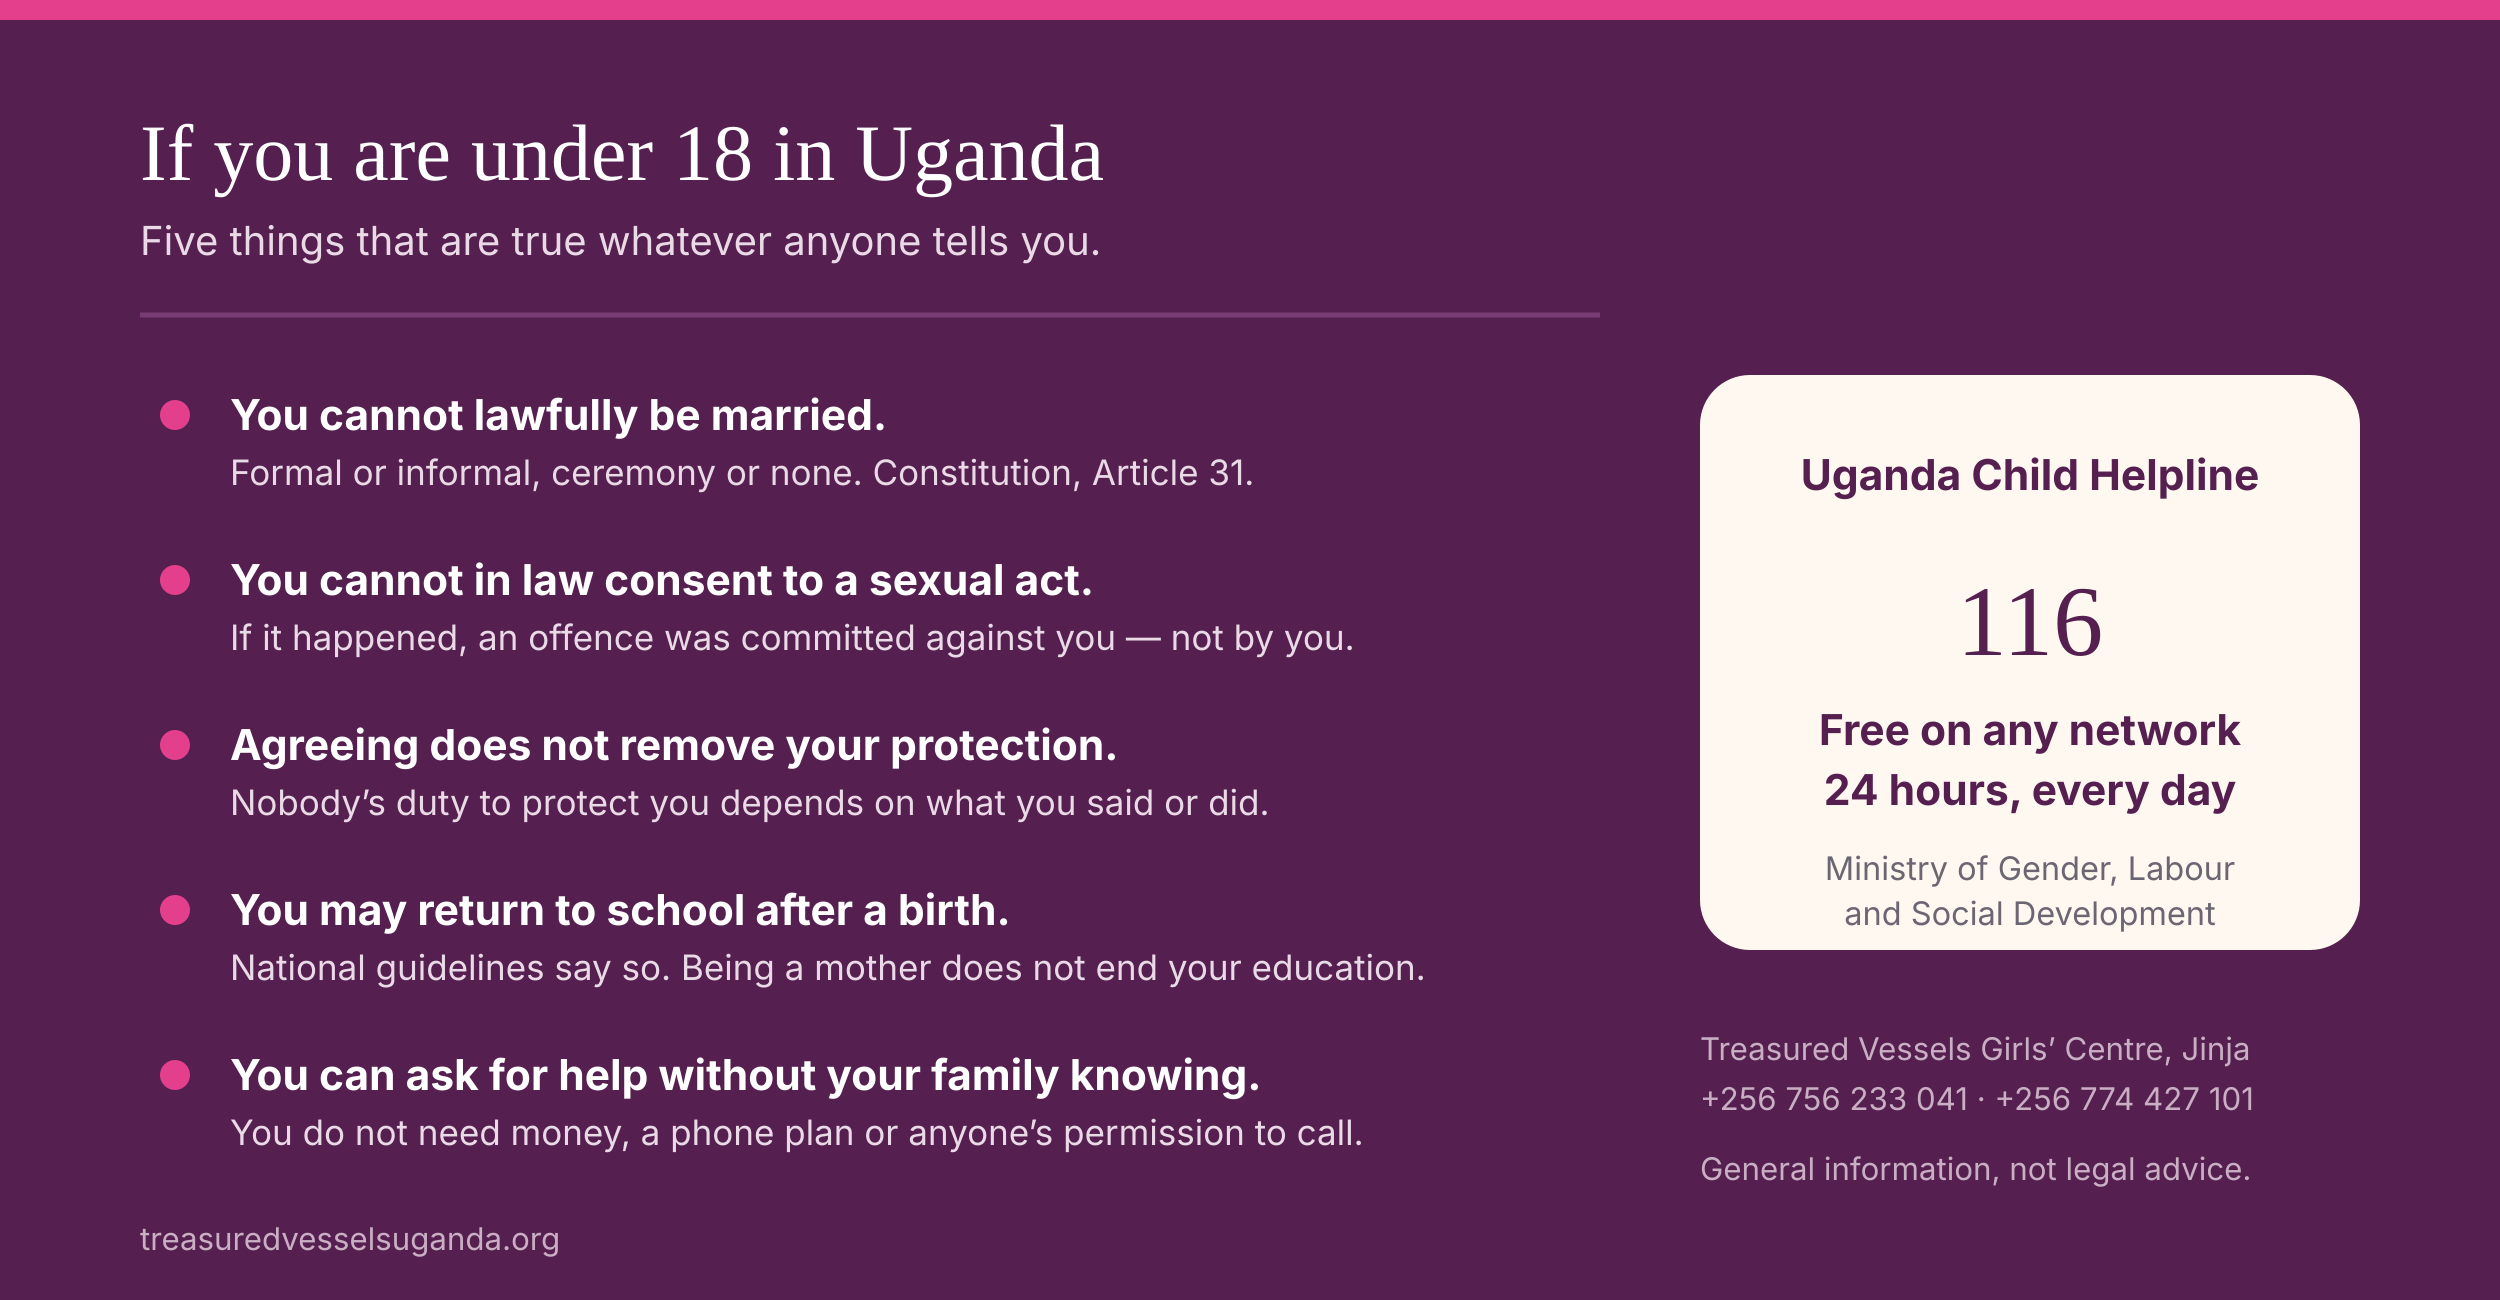
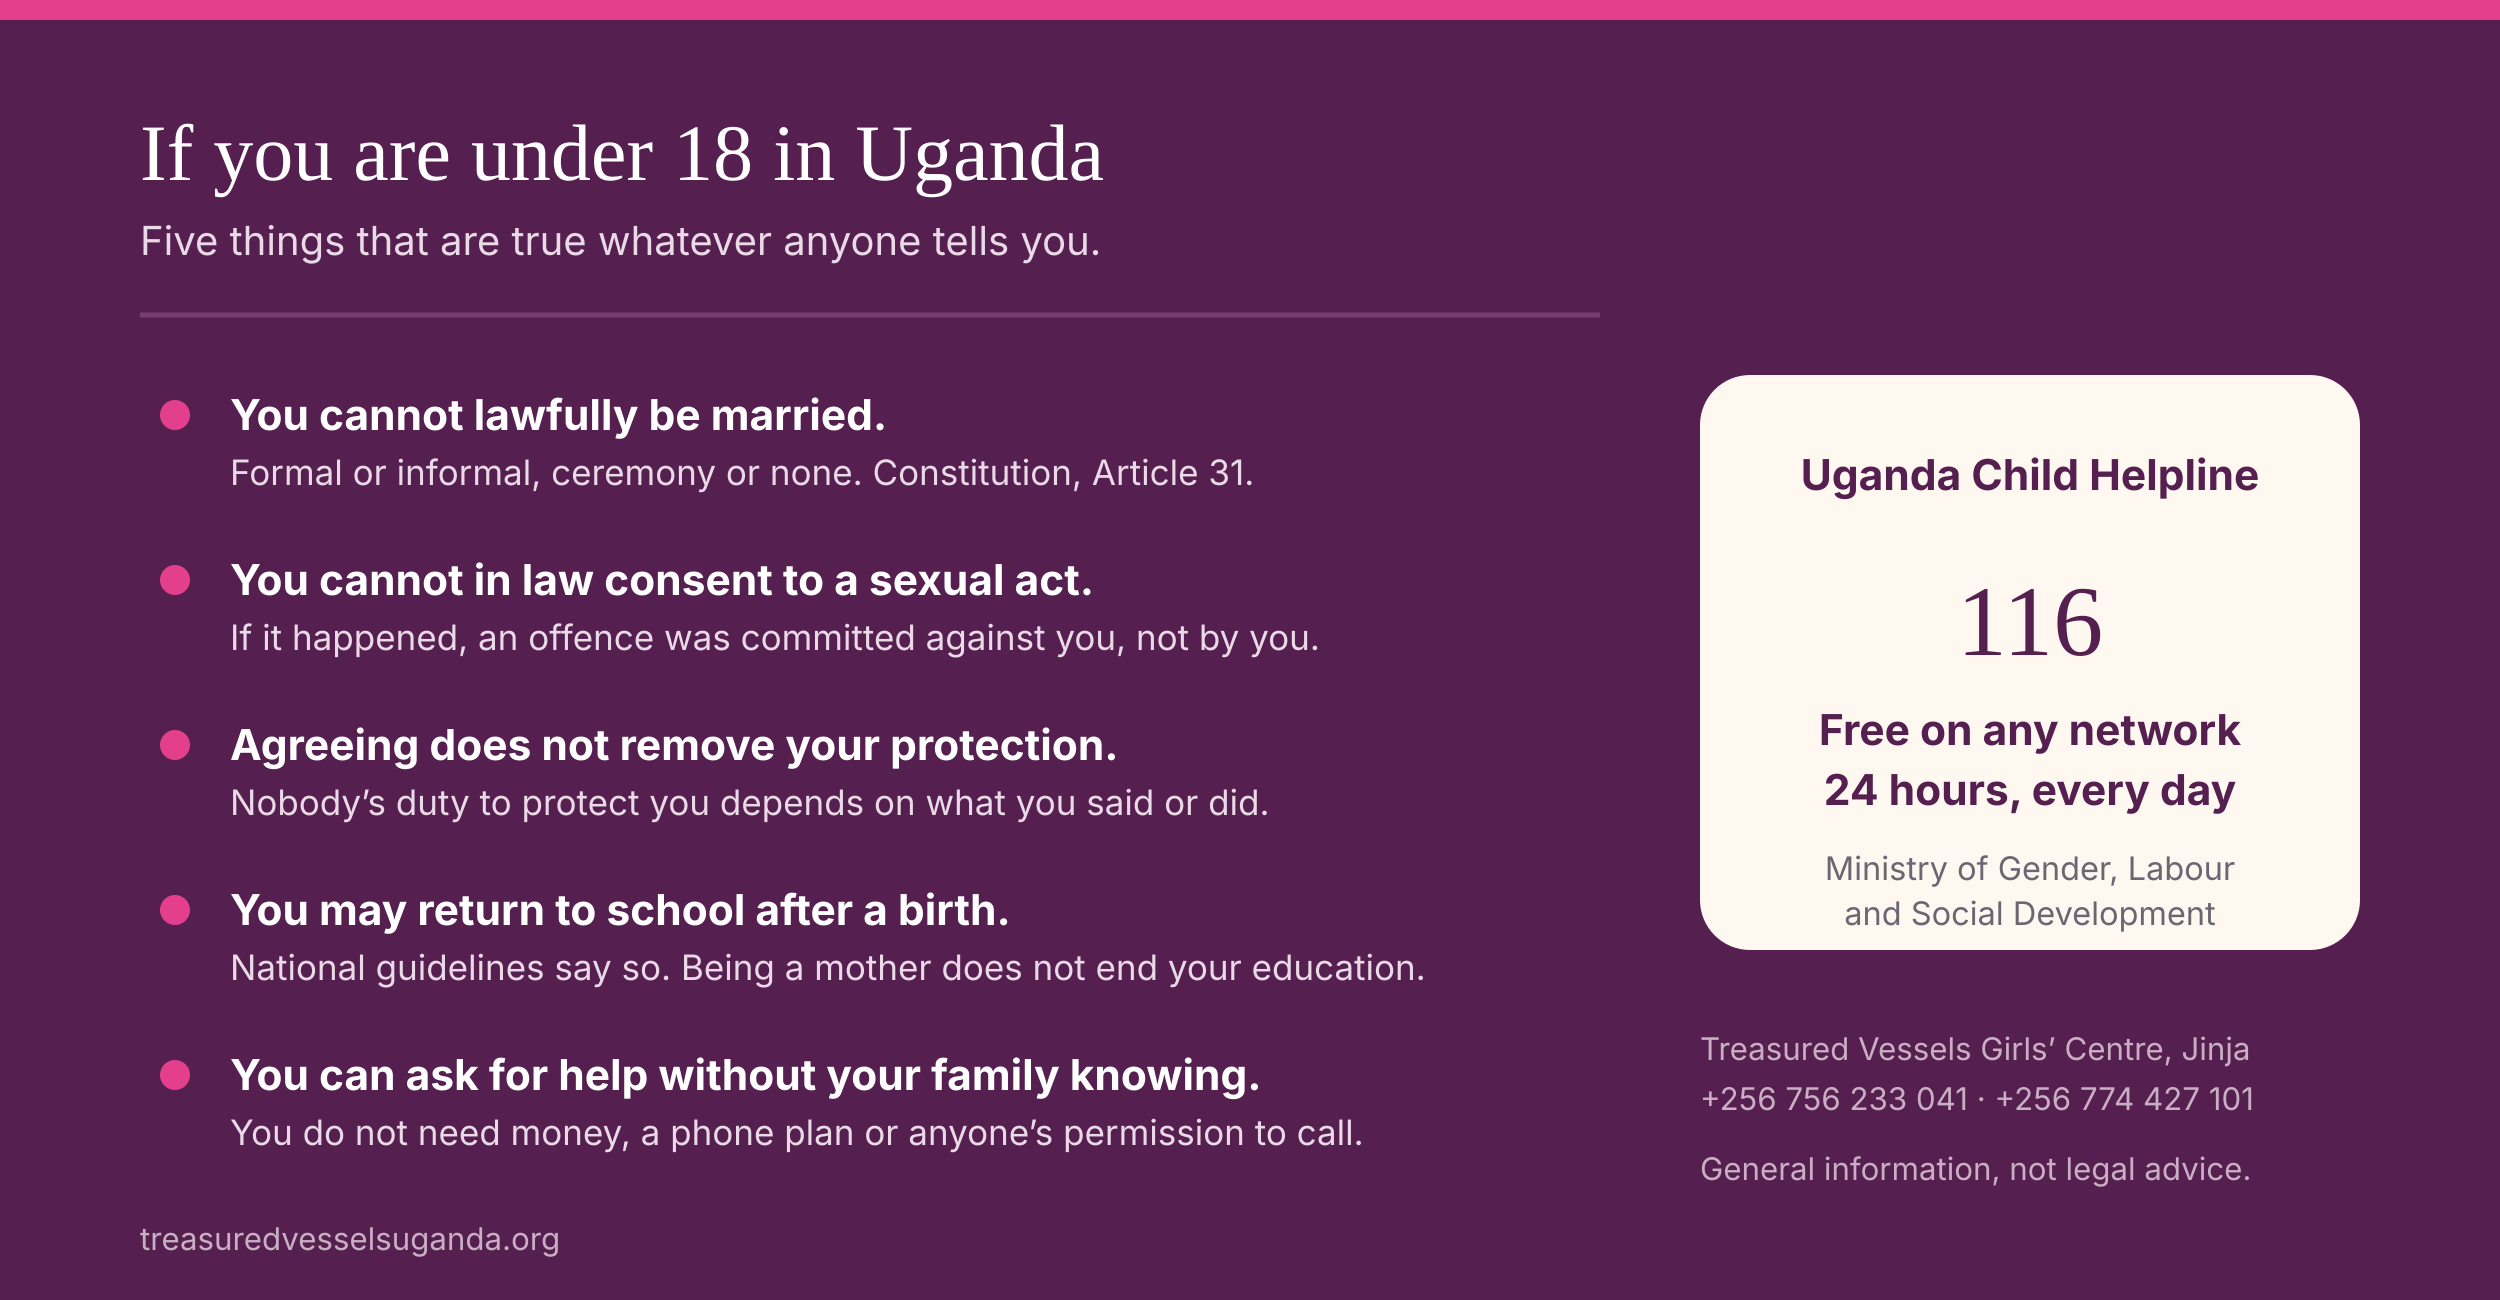
<svg xmlns="http://www.w3.org/2000/svg" viewBox="0 0 1000 520" width="1000" height="520" role="img" aria-label="A rights card summarising the position of anyone under eighteen in Uganda. She cannot lawfully be married, whether the union is formal or informal. She cannot in law consent to a sexual act, so an offence has been committed against her, not by her. Her agreement does not remove anyone's duty to protect her. She may return to school after childbirth under national guidelines. And she can call the Uganda Child Helpline on 116, free on any network, at any hour.">
  <defs>
    <style>
      .h    { font-family: Georgia, 'Times New Roman', serif; fill: #ffffff; }
      .lead { font-family: Inter, 'Helvetica Neue', Arial, sans-serif; fill: #EAD9E6; font-size: 16px; }
      .item { font-family: Inter, 'Helvetica Neue', Arial, sans-serif; font-weight: 700; fill: #ffffff; font-size: 17px; }
      .sub  { font-family: Inter, 'Helvetica Neue', Arial, sans-serif; fill: #EAD9E6; font-size: 14px; }
      .call { font-family: Inter, 'Helvetica Neue', Arial, sans-serif; font-weight: 700; fill: #552050; font-size: 17px; }
      .num  { font-family: Georgia, 'Times New Roman', serif; fill: #552050; font-size: 40px; }
      .foot { font-family: Inter, 'Helvetica Neue', Arial, sans-serif; fill: #C9AEC4; font-size: 12.5px; }
    </style>
  </defs>
  <rect width="1000" height="520" fill="#552050" />
  <rect x="0" y="0" width="1000" height="8" fill="#E43F8C" />
  <text class="h" x="56" y="72" font-size="32">If you are under 18 in Uganda</text>
  <text class="lead" x="56" y="102">Five things that are true whatever anyone tells you.</text>
  <line x1="56" y1="126" x2="640" y2="126" stroke="#7A3C74" stroke-width="2" />
  <circle cx="70" cy="166" r="6" fill="#E43F8C" />
  <text class="item" x="92" y="172">You cannot lawfully be married.</text>
  <text class="sub" x="92" y="194">Formal or informal, ceremony or none. Constitution, Article 31.</text>
  <circle cx="70" cy="232" r="6" fill="#E43F8C" />
  <text class="item" x="92" y="238">You cannot in law consent to a sexual act.</text>
-   <text class="sub" x="92" y="260">If it happened, an offence was committed against you — not by you.</text>
+   <text class="sub" x="92" y="260">If it happened, an offence was committed against you, not by you.</text>
  <circle cx="70" cy="298" r="6" fill="#E43F8C" />
  <text class="item" x="92" y="304">Agreeing does not remove your protection.</text>
  <text class="sub" x="92" y="326">Nobody’s duty to protect you depends on what you said or did.</text>
  <circle cx="70" cy="364" r="6" fill="#E43F8C" />
  <text class="item" x="92" y="370">You may return to school after a birth.</text>
  <text class="sub" x="92" y="392">National guidelines say so. Being a mother does not end your education.</text>
  <circle cx="70" cy="430" r="6" fill="#E43F8C" />
  <text class="item" x="92" y="436">You can ask for help without your family knowing.</text>
  <text class="sub" x="92" y="458">You do not need money, a phone plan or anyone’s permission to call.</text>
  <rect x="680" y="150" width="264" height="230" rx="20" fill="#FFF8F0" />
  <text class="call" x="812" y="196" text-anchor="middle">Uganda Child Helpline</text>
  <text class="num" x="812" y="262" text-anchor="middle">116</text>
  <text class="call" x="812" y="298" text-anchor="middle" font-size="15">Free on any network</text>
  <text class="call" x="812" y="322" text-anchor="middle" font-size="15">24 hours, every day</text>
  <text x="812" y="352" text-anchor="middle" font-size="13" fill="#6b6672" font-family="Inter, Arial, sans-serif">Ministry of Gender, Labour</text>
  <text x="812" y="370" text-anchor="middle" font-size="13" fill="#6b6672" font-family="Inter, Arial, sans-serif">and Social Development</text>
  <text class="foot" x="680" y="424">Treasured Vessels Girls’ Centre, Jinja</text>
  <text class="foot" x="680" y="444">+256 756 233 041 · +256 774 427 101</text>
  <text class="foot" x="680" y="472">General information, not legal advice.</text>
  <text class="foot" x="56" y="500">treasuredvesselsuganda.org</text>
</svg>
